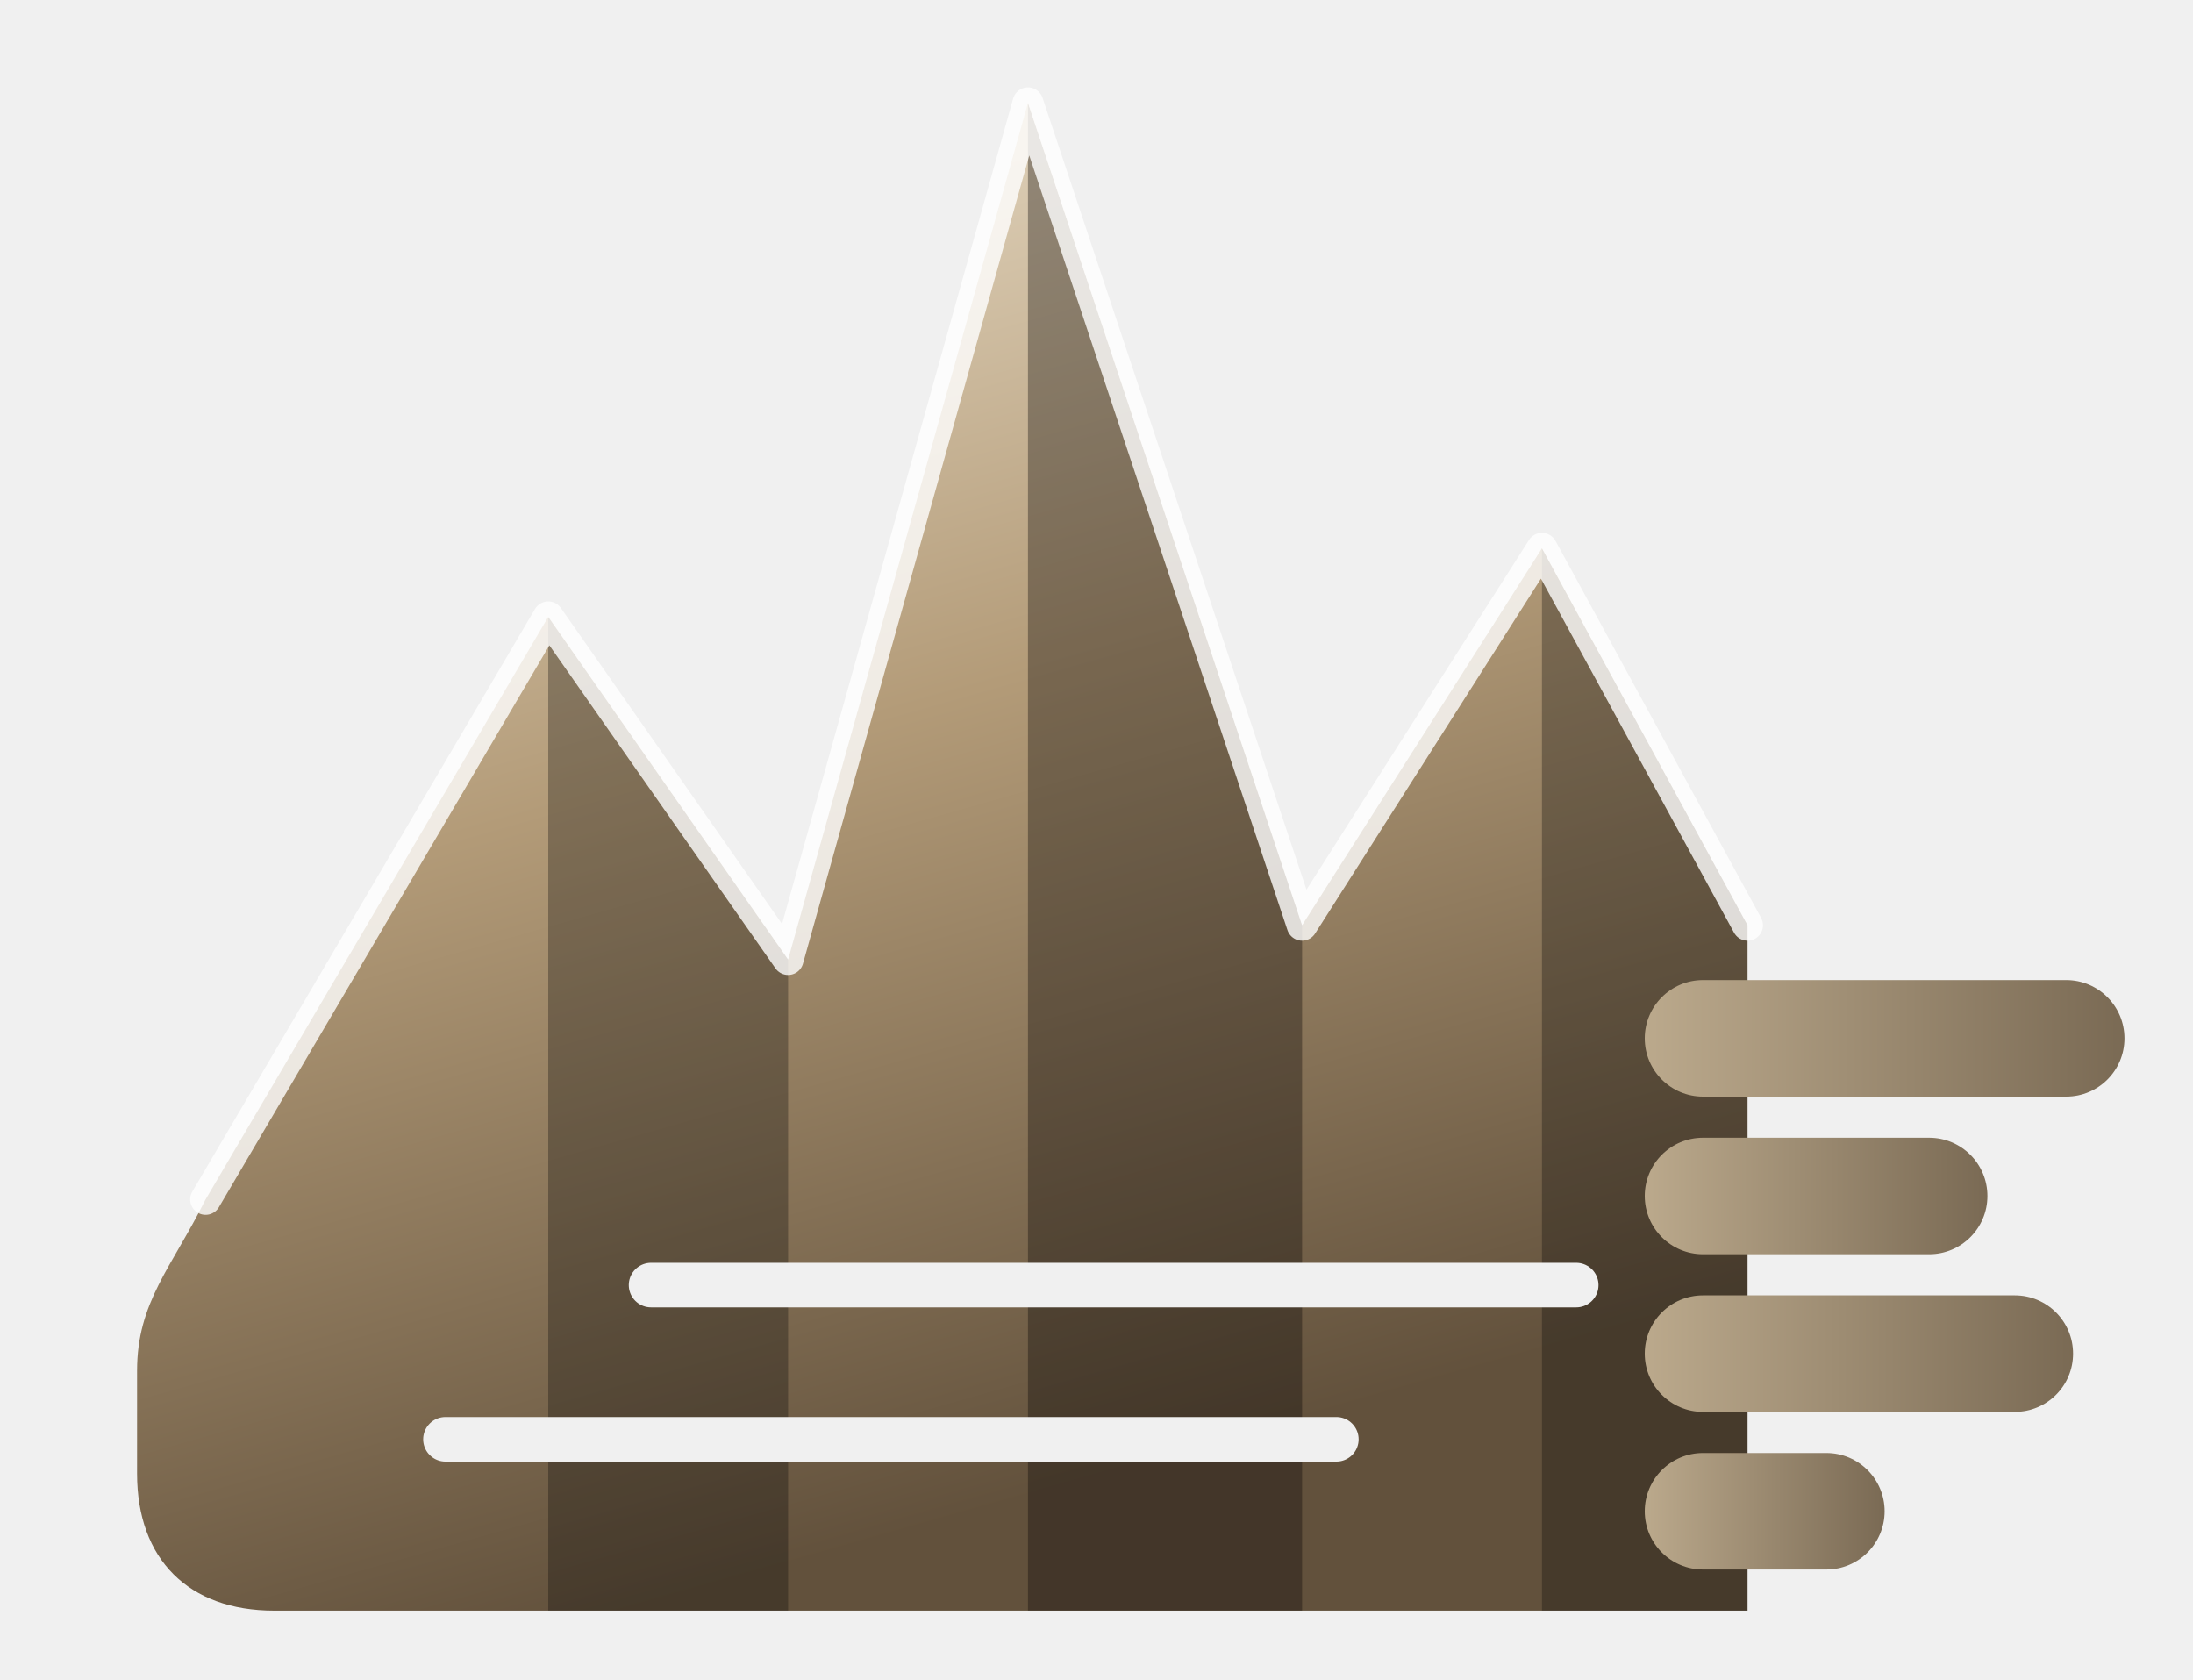
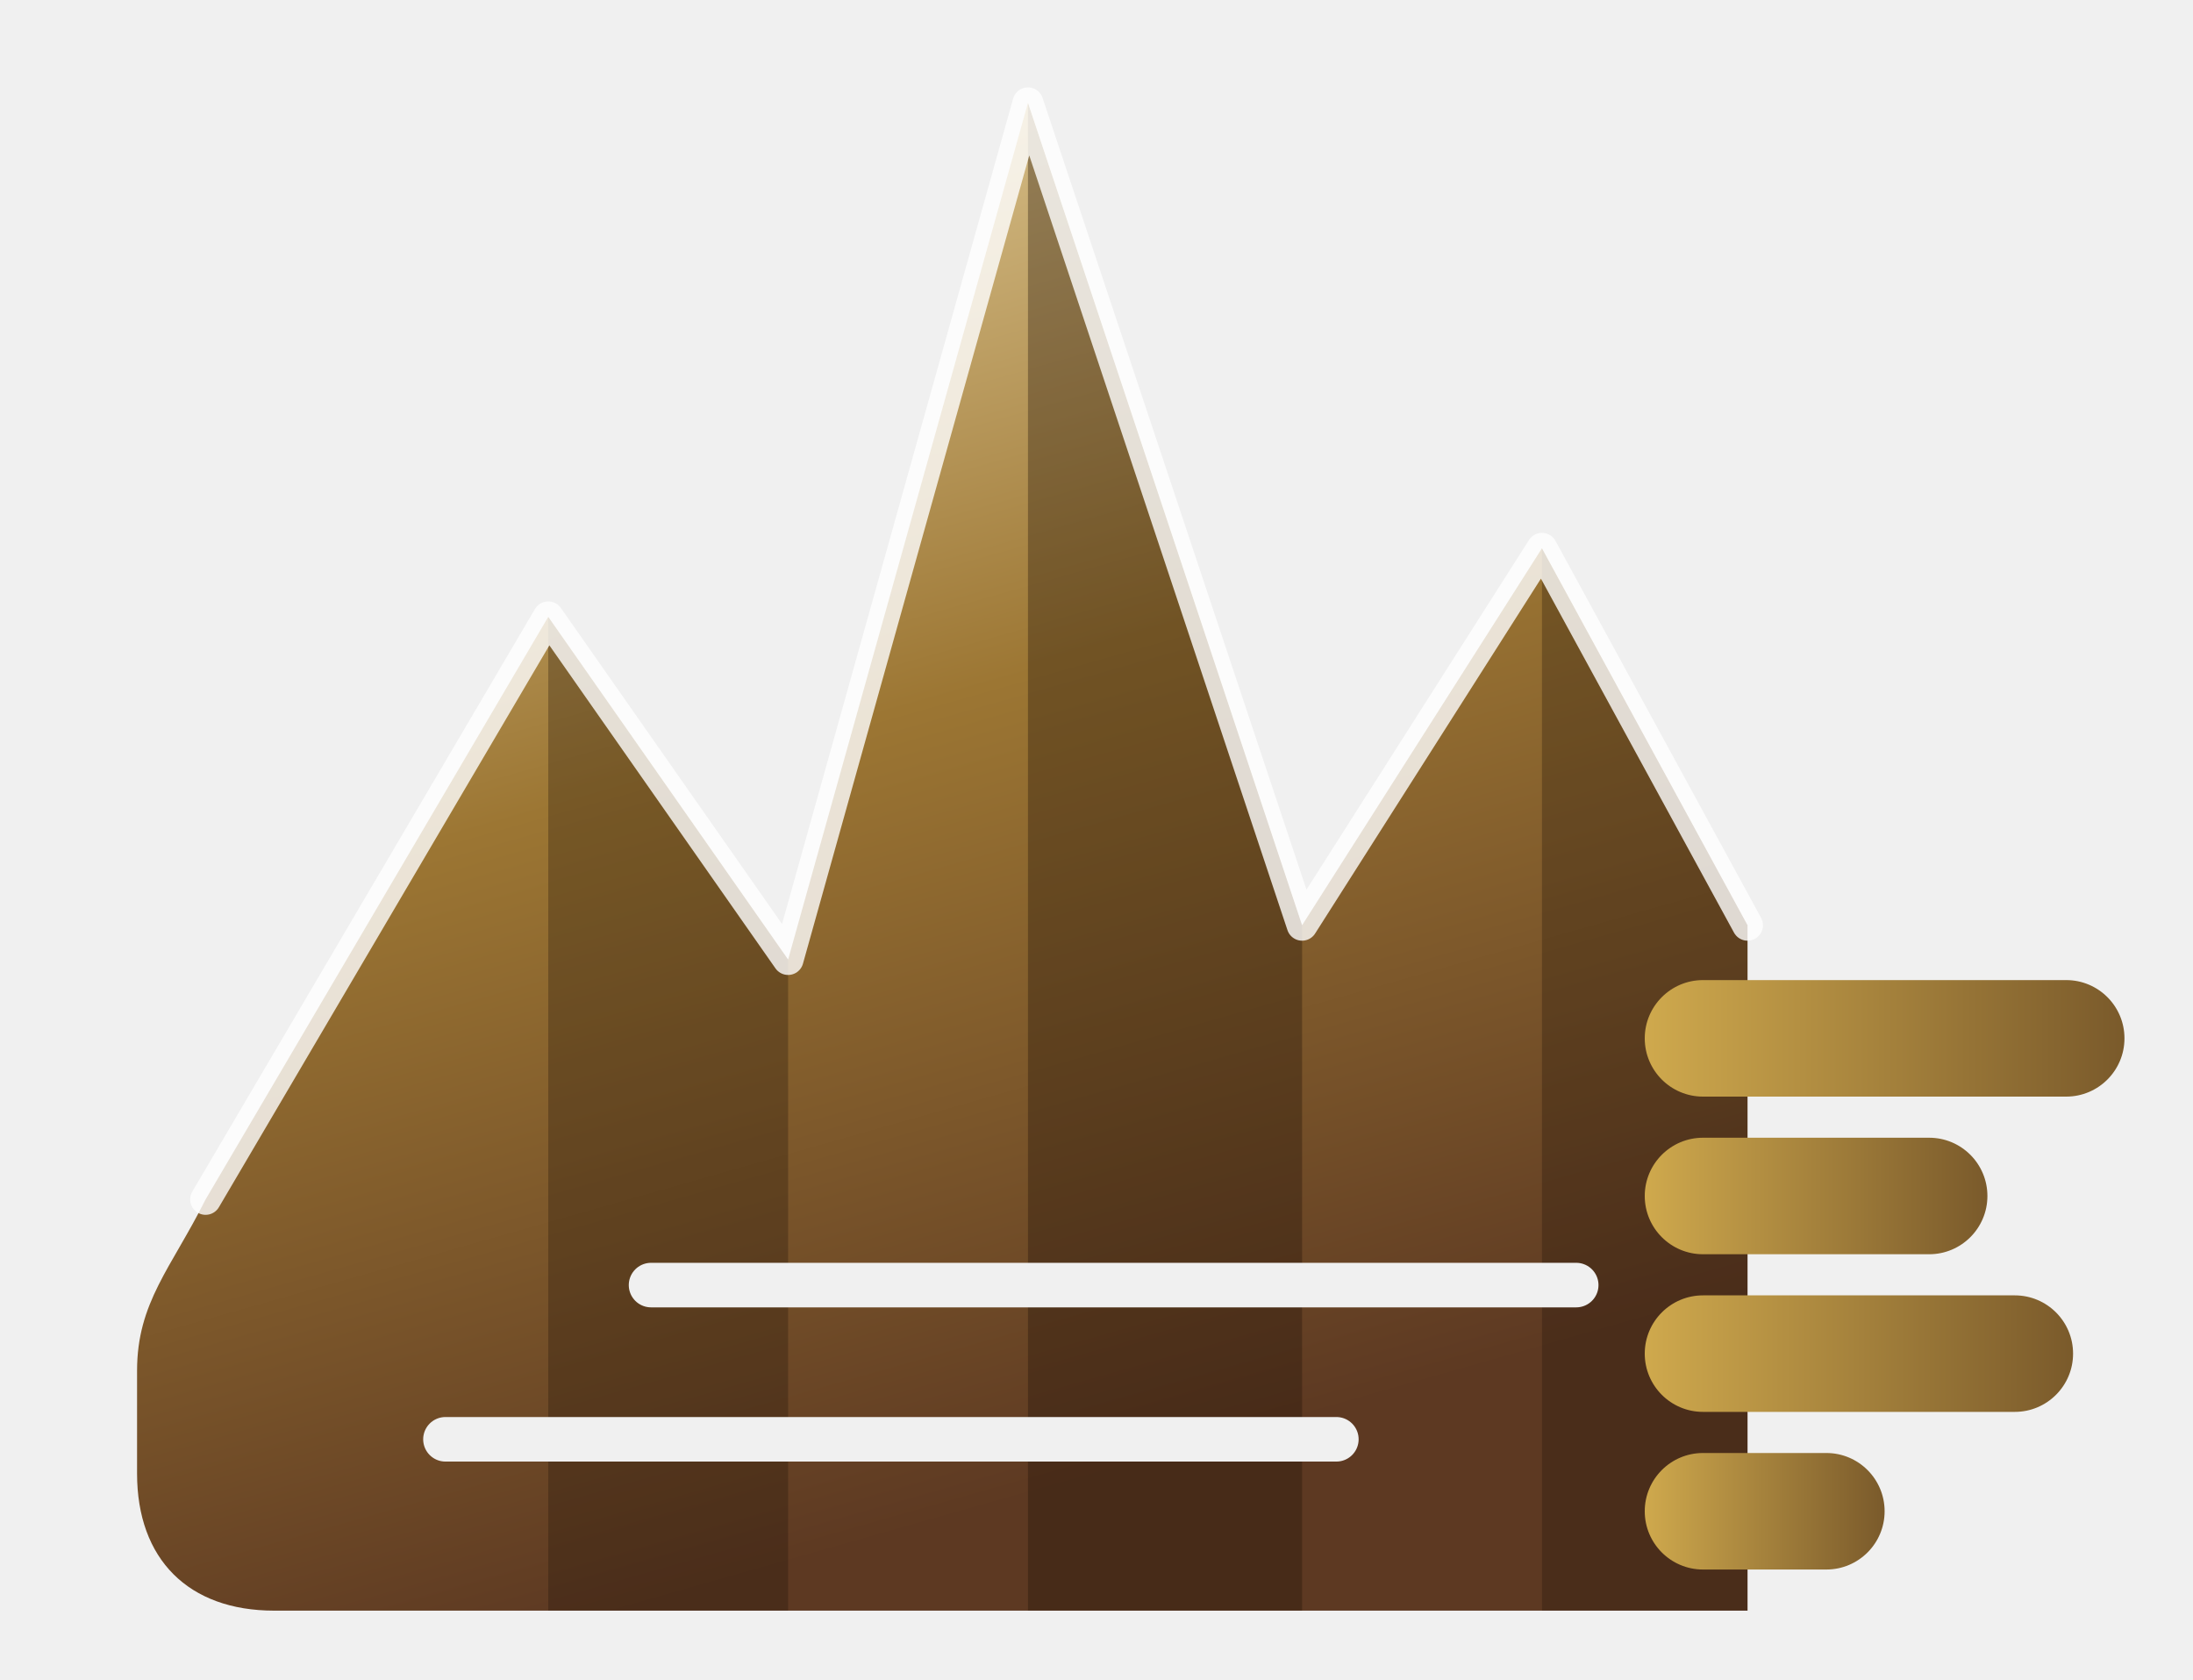
<svg xmlns="http://www.w3.org/2000/svg" viewBox="1 6 64 49" role="img" aria-label="Wasatch Faux Rock logo">
  <defs>
    <linearGradient id="granite" x1="0" y1="0" x2="0.3" y2="1">
-       <stop offset="0" stop-color="#f1e7d4" />
-       <stop offset="0.5" stop-color="#b39b78" />
-       <stop offset="1" stop-color="#62513c" />
+       <stop offset="0" stop-color="#ecd9a8" />
+       <stop offset="0.5" stop-color="#9c7633" />
+       <stop offset="1" stop-color="#5d3922" />
    </linearGradient>
    <linearGradient id="tail" x1="0" y1="0" x2="1" y2="0">
-       <stop offset="0" stop-color="#bba98c" />
-       <stop offset="1" stop-color="#7a6a54" />
+       <stop offset="0" stop-color="#cfa94d" />
+       <stop offset="1" stop-color="#7a5a2b" />
    </linearGradient>
    <clipPath id="body">
      <path d="M5 46 C5 44 6 43 7 41 L17 24 L24 34 L31 9 L39 33 L46 22 L52 33 L52 53 L9 53 C6.5 53 5 51.5 5 49 Z" />
    </clipPath>
    <mask id="strokeGaps" maskUnits="userSpaceOnUse" x="0" y="0" width="70" height="64">
      <rect width="70" height="64" fill="#fff" />
      <g stroke="#000" stroke-width="1.3" stroke-linecap="round">
        <path d="M20 43.5 H47" />
        <path d="M14 48 H40" />
      </g>
    </mask>
  </defs>
  <g mask="url(#strokeGaps)">
    <path fill="url(#granite)" d="M5 46 C5 44 6 43 7 41 L17 24 L24 34 L31 9 L39 33 L46 22 L52 33 L52 53 L9 53 C6.5 53 5 51.5 5 49 Z" />
-     <g clip-path="url(#body)" fill="#050302">
+     <g clip-path="url(#body)" fill="#1e1007">
      <path opacity="0.30" d="M17 24 L24 34 L24 53 L17 53 Z" />
      <path opacity="0.34" d="M31 9 L39 33 L39 53 L31 53 Z" />
      <path opacity="0.30" d="M46 22 L52 33 L52 53 L46 53 Z" />
    </g>
    <path d="M7 41 L17 24 L24 34 L31 9 L39 33 L46 22 L52 33" fill="none" stroke="#fff" stroke-opacity="0.8" stroke-width="0.9" stroke-linejoin="round" stroke-linecap="round" />
  </g>
  <g fill="url(#tail)">
    <rect x="49" y="34.6" width="14" height="3.4" rx="1.7" />
    <rect x="49" y="39.2" width="10" height="3.4" rx="1.7" />
    <rect x="49" y="43.8" width="12.5" height="3.4" rx="1.7" />
    <rect x="49" y="48.4" width="7" height="3.4" rx="1.7" />
  </g>
</svg>
